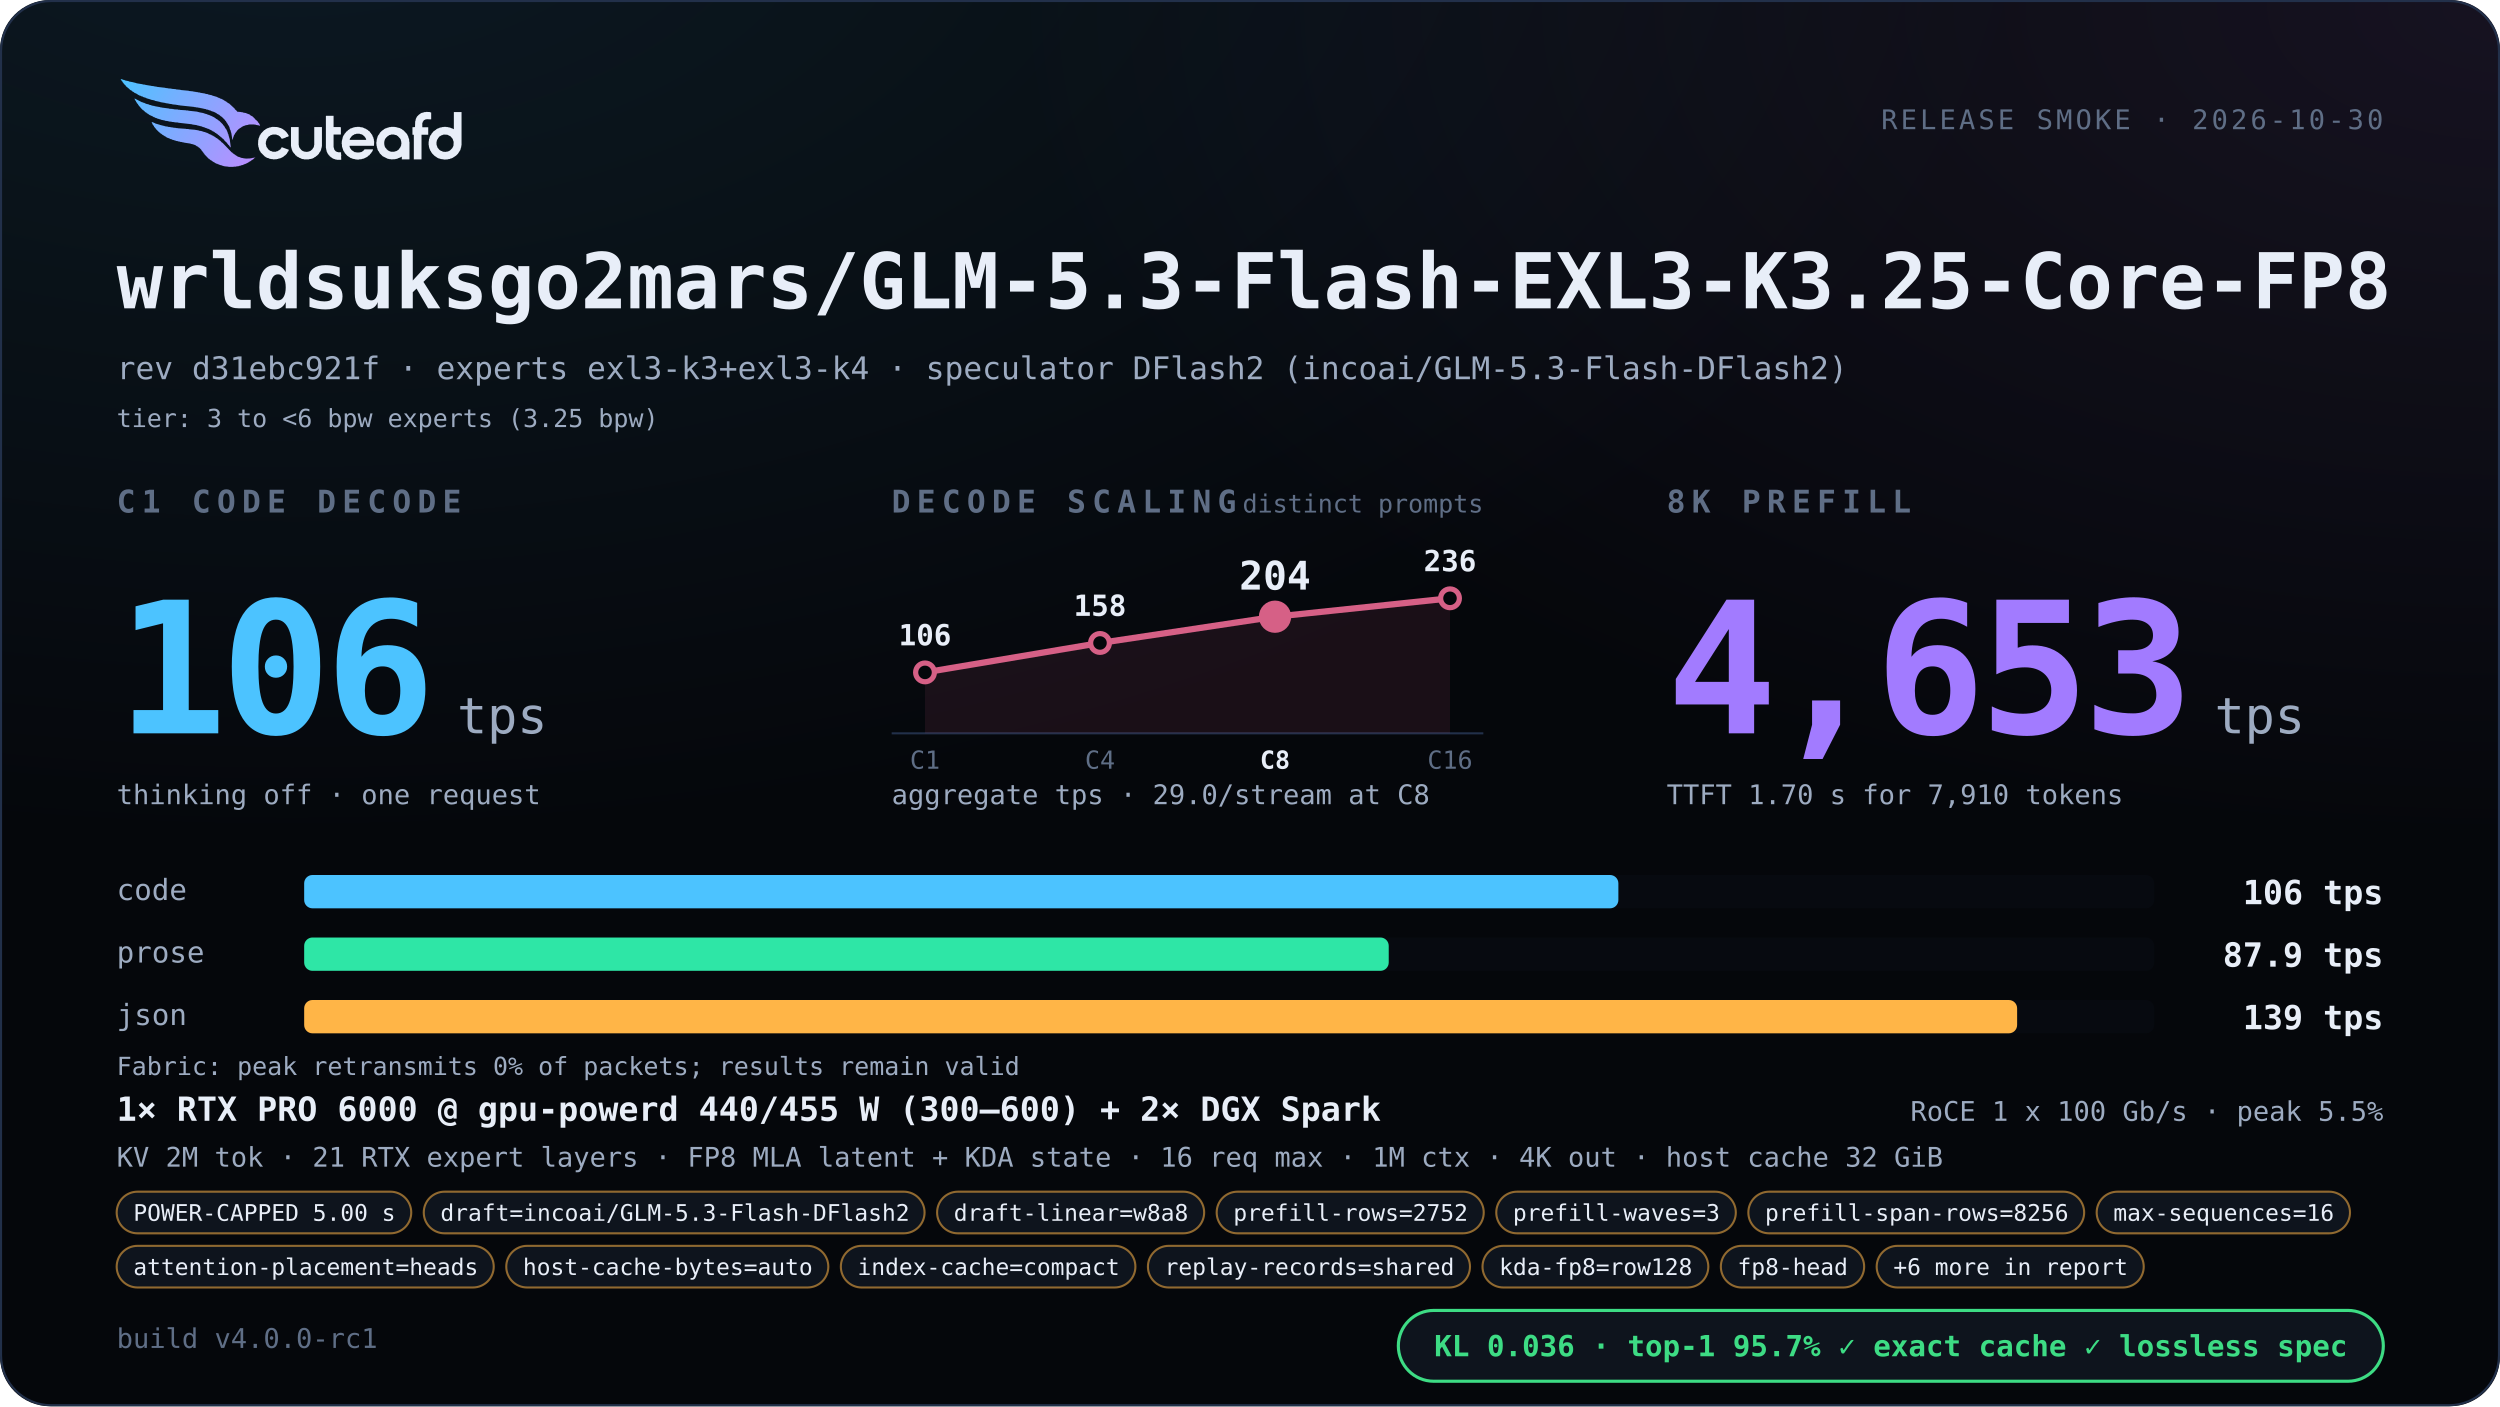
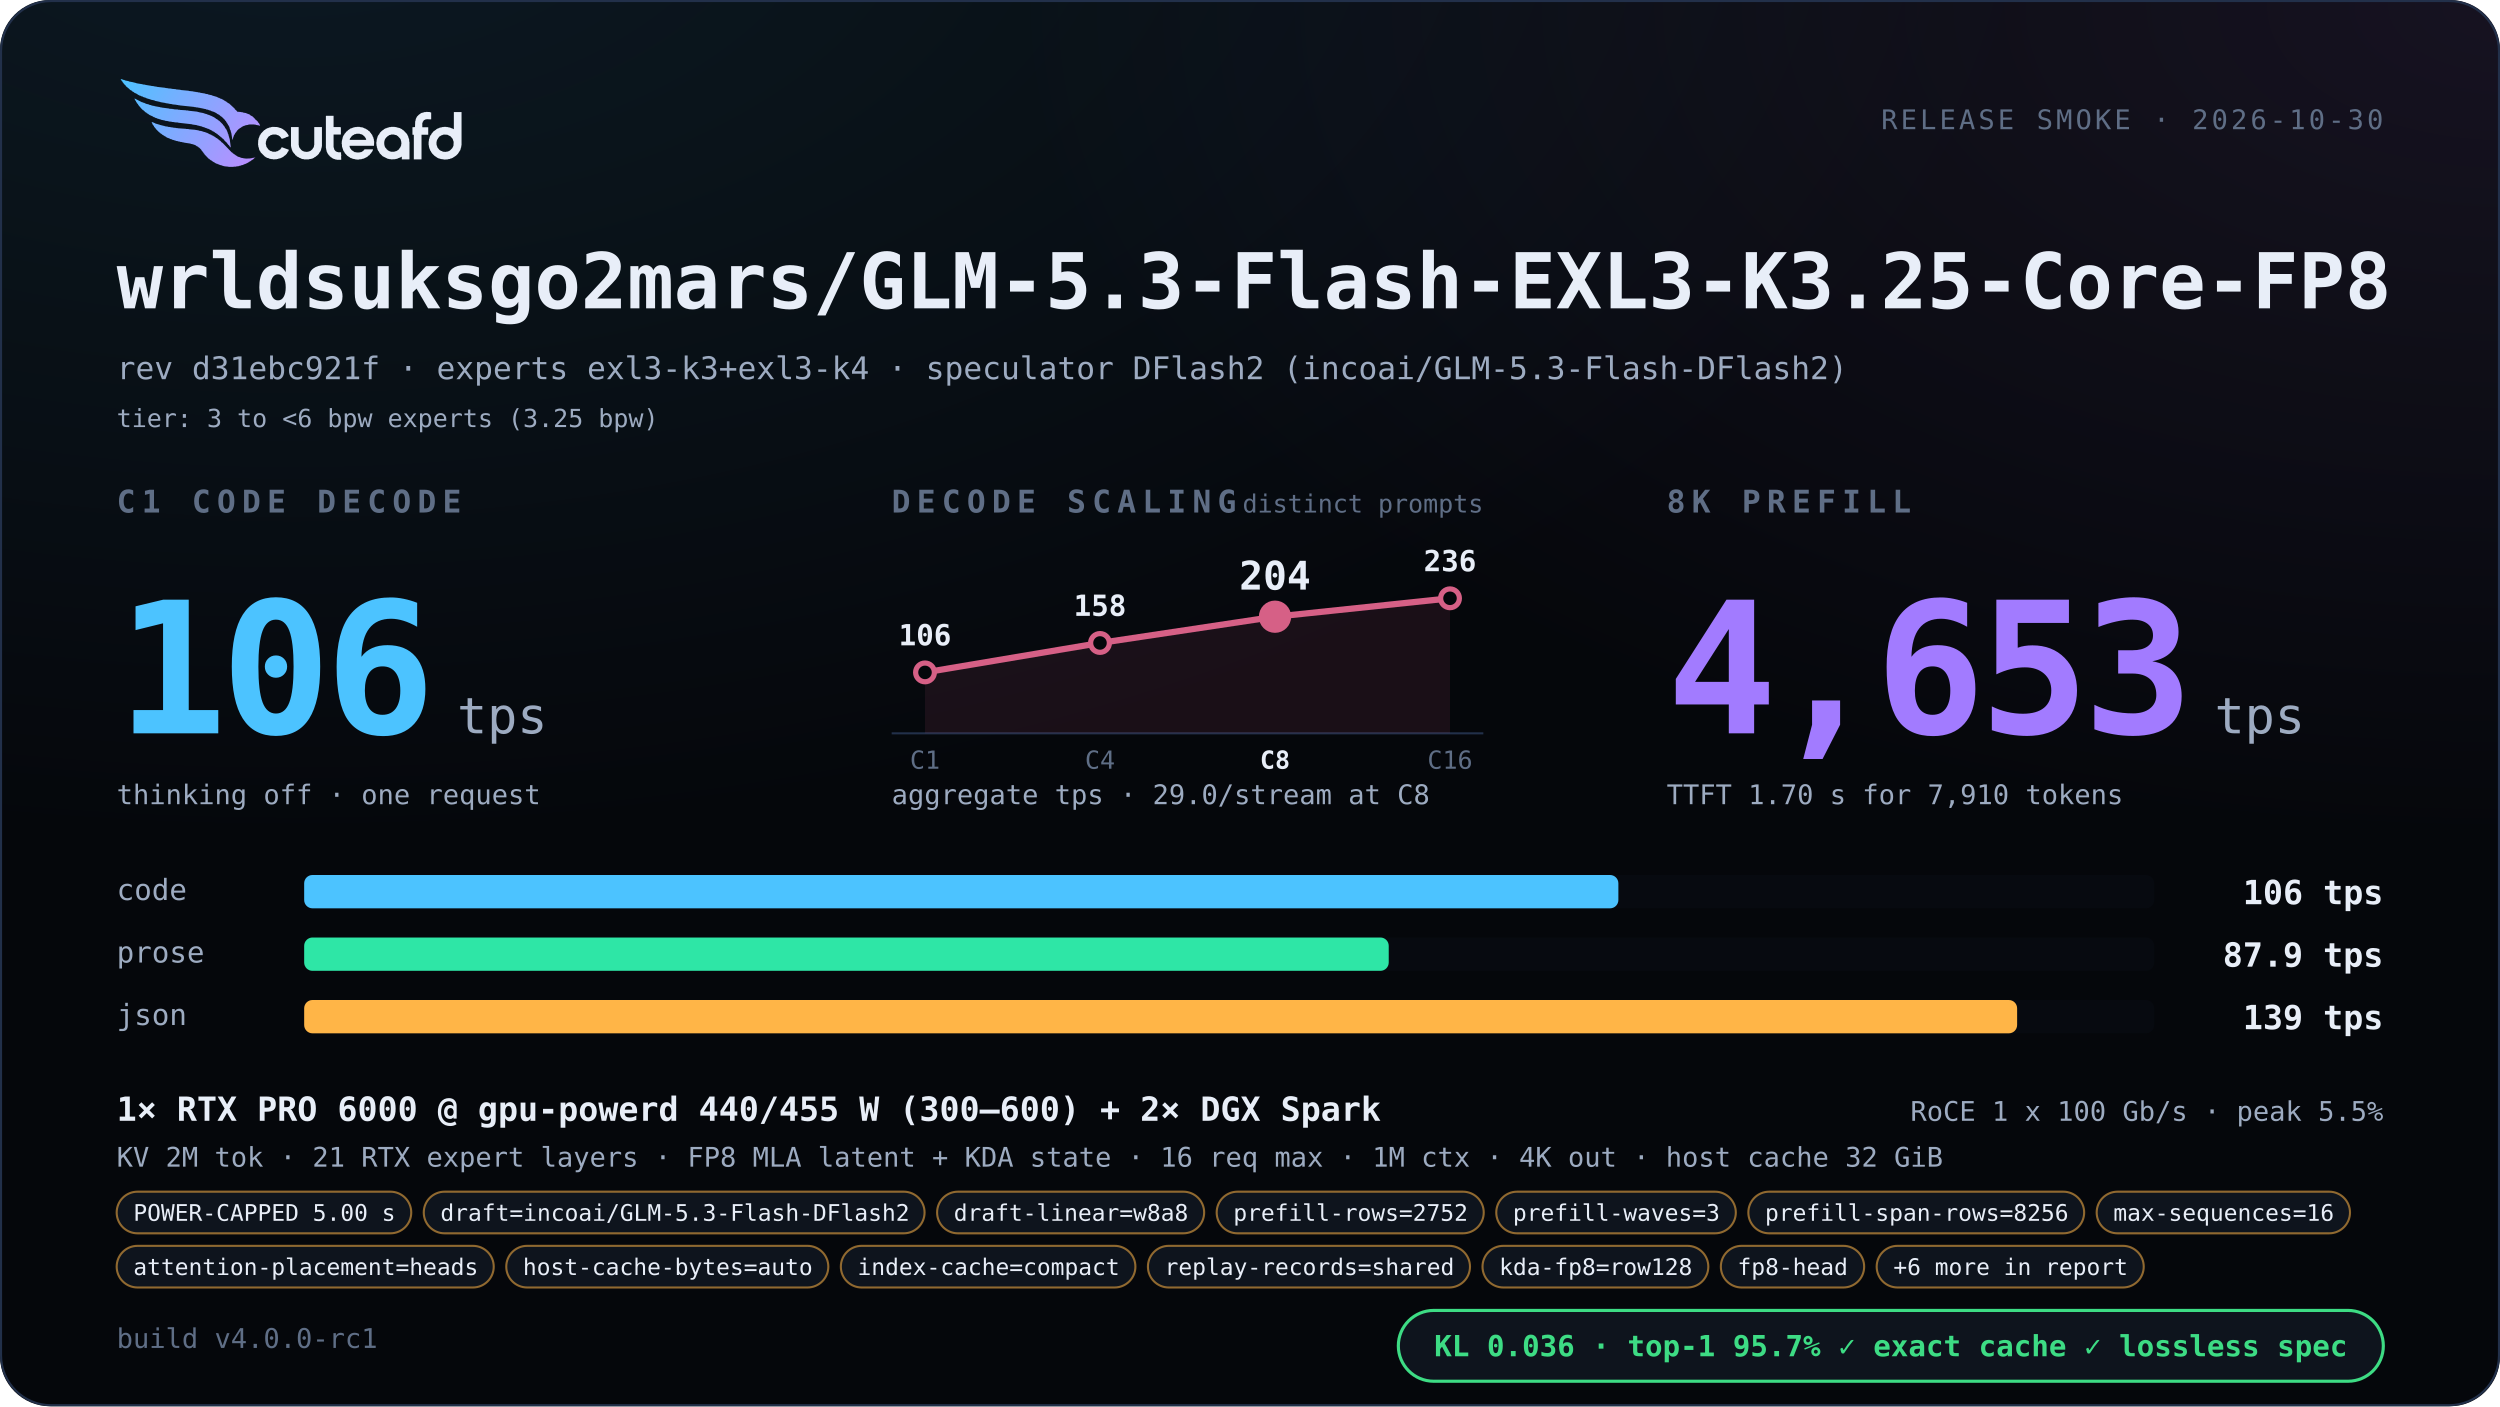
<svg xmlns="http://www.w3.org/2000/svg" width="1200" height="675" viewBox="0 0 1200 675">
  <defs>
    <linearGradient id="accent" x1="0" y1="0" x2="1" y2="0">
      <stop offset="0" stop-color="#4cc3ff" />
      <stop offset="1" stop-color="#c08bff" />
    </linearGradient>
    <pattern id="hazard" width="16" height="16" patternUnits="userSpaceOnUse" patternTransform="rotate(45)">
      <rect width="16" height="16" fill="#120405" />
      <rect width="8" height="16" fill="#ffb547" />
    </pattern>
    <radialGradient id="glow-a" cx="0.12" cy="-0.1" r="0.7">
      <stop offset="0" stop-color="#4cc3ff" stop-opacity="0.10" />
      <stop offset="1" stop-color="#4cc3ff" stop-opacity="0" />
    </radialGradient>
    <radialGradient id="glow-b" cx="1" cy="0" r="0.6">
      <stop offset="0" stop-color="#c08bff" stop-opacity="0.09" />
      <stop offset="1" stop-color="#c08bff" stop-opacity="0" />
    </radialGradient>
  </defs>
  <rect x="0" y="0" width="1200" height="675" rx="24" fill="#05070b" />
  <rect x="0" y="0" width="1200" height="675" rx="24" fill="url(#glow-a)" />
  <rect x="0" y="0" width="1200" height="675" rx="24" fill="url(#glow-b)" />
  <rect x="0.5" y="0.5" width="1199" height="674" rx="24" fill="none" stroke="#22304a" />
  <svg x="56" y="36" width="167.53" height="46" viewBox="81 149 1770 486" preserveAspectRatio="xMinYMid meet">
    <defs>
      <linearGradient id="cuteafd-swift" x1="101" y1="169" x2="808" y2="615" gradientUnits="userSpaceOnUse">
        <stop offset="0" stop-color="#4cc3ff" />
        <stop offset="1" stop-color="#c08bff" />
      </linearGradient>
    </defs>
    <path fill="url(#cuteafd-swift)" fill-rule="evenodd" d="M101 169L115 173 115 174 119 174 125 177 141 180 144 182 166 186 166 187 170 187 170 188 174 188 174 189 178 189 182 191 213 196 213 197 225 198 225 199 230 199 230 200 236 200 236 201 242 201 242 202 248 202 248 203 254 203 254 204 272 206 272 207 278 207 278 208 284 208 284 209 328 214 328 215 334 215 334 216 342 216 342 217 359 218 359 219 382 221 382 222 405 224 405 225 447 229 447 230 468 232 468 233 474 233 474 234 480 234 480 235 486 235 486 236 493 236 493 237 504 238 504 239 529 243 533 245 543 246 546 248 565 252 565 253 589 260 591 262 594 262 598 265 601 265 607 269 610 269 624 276 625 278 631 280 632 282 636 283 641 288 643 288 644 290 652 294 680 320 680 322 690 331 692 335 714 337 714 338 720 338 724 340 737 342 737 343 740 343 742 345 745 345 747 347 750 347 756 350 760 354 770 359 784 373 784 375 788 377 798 387 798 389 803 394 808 404 808 407 804 405 787 402 787 401 780 401 780 400 753 400 753 401 747 401 747 402 734 404 734 405 731 405 729 407 726 407 714 413 713 415 705 419 703 422 701 422 691 432 691 434 687 437 687 439 684 441 684 443 682 444 680 450 678 451 675 457 675 460 673 462 670 475 668 478 662 441 661 441 659 431 655 423 653 414 648 404 646 403 644 397 642 396 641 392 639 391 635 383 631 380 631 378 613 360 611 360 601 351 589 345 588 343 574 336 561 332 559 330 556 330 556 329 553 329 553 328 550 328 544 325 536 324 533 322 521 320 521 319 516 319 516 318 511 318 511 317 506 317 506 316 501 316 501 315 495 315 495 314 482 313 482 312 475 312 475 311 399 303 399 302 392 302 392 301 385 301 385 300 363 298 363 297 347 295 347 294 340 294 340 293 329 292 329 291 304 287 300 285 295 285 295 284 275 280 273 278 253 274 253 273 232 267 230 265 216 261 212 258 206 257 202 254 199 254 187 248 186 246 169 238 168 236 160 232 158 229 150 225 141 216 139 216 133 209 131 209 128 206 128 204 120 197 120 195 115 191 115 189 112 187 110 182 107 180 107 178 105 177ZM172 268L209 287 212 287 214 289 220 290 230 295 243 298 249 301 253 301 256 303 260 303 263 305 273 306 273 307 301 312 301 313 308 313 308 314 347 319 347 320 365 321 365 322 372 322 372 323 392 324 392 325 401 325 401 326 433 328 433 329 444 329 444 330 490 335 494 337 499 337 499 338 521 342 524 344 528 344 528 345 540 348 542 350 551 352 555 355 558 355 578 365 579 367 581 367 582 369 584 369 585 371 593 375 595 378 597 378 599 381 601 381 620 400 620 402 624 405 624 407 627 409 632 419 636 423 642 435 642 438 644 440 645 446 647 448 650 461 651 461 651 465 652 465 652 469 654 472 660 517 652 509 652 507 645 501 645 499 641 496 641 494 627 481 627 479 619 471 617 471 611 464 609 464 605 459 603 459 599 454 597 454 590 447 588 447 587 445 585 445 584 443 582 443 575 437 567 434 566 432 546 422 538 420 536 418 530 417 528 415 525 415 525 414 522 414 522 413 519 413 519 412 516 412 510 409 506 409 506 408 502 408 502 407 498 407 498 406 494 406 494 405 490 405 486 403 464 400 464 399 393 391 393 390 374 389 374 388 360 387 360 386 347 385 347 384 342 384 342 383 326 381 326 380 306 376 303 374 299 374 299 373 287 370 285 368 282 368 282 367 279 367 272 363 267 362 266 360 246 351 245 349 243 349 242 347 234 343 232 340 227 338 217 328 215 328 201 314 201 312 194 306 194 304 191 302 189 297 183 291 182 287 180 286 178 280 176 279 172 271ZM258 387L268 390 270 392 273 392 277 395 295 400 295 401 299 401 302 403 306 403 306 404 310 404 310 405 314 405 314 406 318 406 318 407 322 407 326 409 341 411 341 412 354 413 354 414 366 415 366 416 374 416 374 417 382 417 382 418 390 418 390 419 433 422 433 423 446 423 446 424 481 427 481 428 487 428 487 429 493 429 493 430 497 430 501 432 511 433 514 435 518 435 521 437 531 439 533 441 539 442 554 450 561 452 562 454 572 458 573 460 580 463 581 465 583 465 584 467 592 471 594 474 596 474 599 478 601 478 604 482 606 482 615 492 617 492 665 542 667 542 671 547 673 547 675 550 677 550 678 552 680 552 687 558 691 559 692 561 698 564 704 565 706 567 712 568 712 569 725 571 725 572 734 572 734 573 761 572 761 571 767 571 767 570 780 568 783 566 784 568 782 568 773 577 771 577 769 580 767 580 760 586 756 587 755 589 751 590 750 592 734 600 731 600 727 603 724 603 722 605 712 607 712 608 702 610 702 611 686 613 686 614 674 614 674 615 648 615 648 614 627 612 627 611 623 611 623 610 619 610 616 608 603 605 601 603 598 603 596 601 593 601 591 599 588 599 578 594 577 592 571 590 570 588 568 588 567 586 565 586 564 584 556 580 554 577 552 577 550 574 548 574 526 551 526 549 522 546 522 544 517 539 517 537 513 534 510 528 499 517 497 517 494 513 485 509 484 507 476 503 473 503 471 501 467 501 467 500 456 498 456 497 423 492 423 491 418 491 418 490 412 490 412 489 402 488 402 487 393 486 393 485 381 483 378 481 374 481 374 480 362 477 360 475 354 474 345 469 342 469 332 464 331 462 325 460 324 458 320 457 319 455 311 451 309 448 304 446 300 441 298 441 279 422 279 420 274 416 274 414 271 412 270 408 264 401Z" />
    <path fill="#e8eef8" fill-rule="evenodd" d="M1650 336L1670 337 1670 338 1676 339 1676 373 1675 374 1652 373 1652 374 1648 374 1640 378 1637 381 1637 383 1634 385 1632 392 1631 392 1631 413 1632 414 1661 414 1661 452 1627 452 1627 576 1626 577 1588 577 1588 454 1587 452 1581 452 1581 414 1594 413 1595 383 1596 383 1598 372 1604 360 1616 348 1618 348 1622 344 1628 341 1634 340 1634 339 1638 339 1642 337 1650 337ZM1791 337L1830 337 1830 506 1829 506 1828 517 1827 517 1824 529 1822 533 1820 534 1819 538 1817 539 1817 541 1815 542 1815 544 1813 545 1813 547 1801 559 1799 559 1798 561 1796 561 1794 564 1790 565 1789 567 1779 572 1776 572 1770 575 1761 576 1761 577 1740 578 1740 577 1723 575 1723 574 1714 572 1704 567 1703 565 1698 563 1696 560 1694 560 1680 546 1680 544 1677 542 1674 535 1672 534 1670 527 1668 525 1666 516 1665 516 1664 505 1663 505 1663 486 1664 486 1665 474 1666 474 1669 462 1673 454 1675 453 1679 445 1683 442 1683 440 1690 433 1692 433 1695 429 1697 429 1704 423 1712 419 1715 419 1719 416 1731 414 1731 413 1739 413 1739 412 1753 412 1753 413 1761 413 1761 414 1770 415 1770 416 1776 417 1778 419 1781 419 1791 424ZM1143 356L1181 356 1181 413 1217 413 1217 416 1218 416 1218 450 1217 451 1181 451 1181 515 1182 515 1182 520 1183 520 1185 528 1192 536 1194 536 1197 539 1204 540 1204 541 1219 541 1219 553 1220 553 1220 561 1219 561 1220 578 1219 579 1197 579 1197 578 1188 577 1186 575 1183 575 1173 570 1172 568 1167 566 1164 562 1162 562 1161 559 1156 555 1156 553 1153 551 1146 537 1144 526 1143 526 1143 519 1142 519 1142 357ZM870 412L897 413 897 414 901 414 901 415 905 415 907 417 913 418 925 424 930 429 932 429 944 441 944 443 947 445 947 447 949 448 954 458 954 460 951 460 947 463 941 464 937 467 934 467 934 468 918 473 917 470 914 468 914 466 906 458 904 458 903 456 899 454 896 454 890 451 871 451 871 452 862 454 856 459 854 459 849 464 849 466 846 468 844 473 842 474 839 485 838 485 838 492 837 492 837 498 838 498 838 504 839 504 840 511 843 517 845 518 845 520 848 522 848 524 854 530 856 530 857 532 863 535 866 535 872 538 889 538 889 537 898 535 901 532 905 531 907 528 909 528 913 524 913 522 915 521 918 515 954 528 953 533 951 537 949 538 948 542 946 543 944 548 934 558 932 558 926 564 912 571 899 574 899 575 894 575 894 576 874 577 874 576 861 575 861 574 857 574 849 570 846 570 836 565 835 563 833 563 811 541 810 537 808 536 804 528 801 515 800 515 800 511 799 511 799 504 798 504 799 478 800 478 801 470 805 462 805 459 807 455 809 454 810 450 812 449 812 447 829 429 834 427 836 424 848 418 851 418 853 416 864 414 864 413 870 413ZM1298 412L1314 412 1314 413 1329 415 1339 420 1342 420 1345 423 1352 426 1353 428 1355 428 1359 433 1361 433 1366 438 1366 440 1371 444 1371 446 1377 453 1379 460 1382 464 1384 473 1385 473 1386 485 1387 485 1386 508 1262 508 1262 512 1263 512 1263 515 1267 523 1270 525 1270 527 1275 532 1277 532 1278 534 1280 534 1281 536 1283 536 1284 538 1288 540 1297 541 1297 542 1313 542 1313 541 1321 540 1327 537 1328 535 1330 535 1337 528 1337 526 1381 526 1380 531 1376 539 1372 543 1372 545 1365 551 1365 553 1361 557 1359 557 1352 564 1334 573 1324 575 1324 576 1310 577 1310 578 1297 578 1297 577 1290 577 1290 576 1278 574 1278 573 1275 573 1273 571 1270 571 1264 568 1263 566 1259 565 1254 560 1252 560 1238 545 1238 543 1236 542 1235 538 1233 537 1229 529 1229 526 1227 524 1227 520 1224 514 1223 499 1222 499 1223 482 1224 482 1224 477 1225 477 1228 463 1233 453 1235 452 1236 448 1243 441 1243 439 1247 435 1249 435 1255 428 1257 428 1258 426 1260 426 1261 424 1263 424 1264 422 1270 419 1273 419 1281 415 1285 415 1289 413 1298 413ZM1472 412L1491 412 1491 413 1498 413 1498 414 1503 414 1503 415 1516 418 1528 424 1533 429 1535 429 1553 448 1560 462 1560 465 1561 465 1561 468 1564 474 1565 488 1566 488 1566 576 1565 577 1527 577 1527 564 1526 563 1518 568 1515 568 1514 570 1511 570 1503 574 1495 575 1495 576 1472 577 1472 576 1464 576 1464 575 1456 574 1430 561 1415 546 1410 536 1408 535 1404 527 1402 518 1401 518 1400 509 1399 509 1399 501 1398 501 1398 488 1399 488 1400 475 1401 475 1401 471 1402 471 1404 462 1408 454 1410 453 1410 451 1412 450 1416 442 1428 430 1430 430 1432 427 1434 427 1438 423 1446 419 1449 419 1451 417 1457 416 1457 415 1461 415 1465 413 1472 413ZM965 413L1004 413 1004 504 1005 504 1005 510 1006 510 1006 513 1009 519 1019 531 1021 531 1022 533 1028 536 1031 536 1034 538 1041 538 1041 539 1053 538 1053 537 1056 537 1056 536 1059 536 1065 533 1075 524 1076 520 1078 519 1081 513 1082 505 1083 505 1083 413 1122 413 1122 511 1121 511 1121 517 1120 517 1117 530 1112 540 1110 541 1106 549 1096 559 1094 559 1091 563 1084 566 1083 568 1073 573 1070 573 1070 574 1056 576 1056 577 1031 577 1031 576 1021 575 1011 570 1008 570 1007 568 995 562 991 557 989 557 986 554 986 552 977 543 977 541 975 540 971 532 971 529 969 527 967 517 966 517 966 511 965 511ZM1263 478L1346 478 1346 474 1342 466 1340 465 1340 463 1329 453 1323 450 1314 448 1314 447 1296 447 1296 448 1286 450 1283 453 1279 454 1277 457 1275 457 1272 460 1272 462 1269 464 1269 466 1266 468 1263 474ZM1524 499L1525 499 1524 485 1523 485 1523 481 1522 481 1522 478 1519 472 1506 458 1504 458 1503 456 1499 454 1489 452 1489 451 1472 451 1472 452 1463 454 1457 459 1455 459 1452 463 1449 464 1449 466 1444 471 1440 479 1439 486 1438 486 1438 502 1439 502 1439 507 1440 507 1440 510 1444 518 1450 524 1450 526 1454 528 1456 531 1468 537 1472 537 1472 538 1489 538 1489 537 1493 537 1493 536 1496 536 1496 535 1499 535 1505 532 1507 529 1509 529 1513 525 1513 523 1517 520 1517 518 1521 514 1521 511 1524 505ZM1703 503L1704 503 1704 507 1705 507 1708 517 1719 530 1721 530 1725 534 1728 534 1736 538 1752 539 1752 538 1761 537 1771 532 1783 520 1789 508 1790 487 1789 487 1789 483 1788 483 1785 473 1774 460 1758 452 1739 451 1739 452 1735 452 1735 453 1725 456 1724 458 1719 460 1714 465 1714 467 1711 469 1711 471 1707 475 1707 478 1705 480 1704 487 1703 487Z" />
  </svg>
  <text x="1144" y="62" font-family="ui-monospace, 'SF Mono', 'JetBrains Mono', 'Cascadia Mono', Menlo, Consolas, 'DejaVu Sans Mono', monospace" font-size="13" fill="#5f6e86" text-anchor="end" letter-spacing="1.5">RELEASE SMOKE · 2026-10-30</text>
  <text x="56" y="148" font-family="ui-monospace, 'SF Mono', 'JetBrains Mono', 'Cascadia Mono', Menlo, Consolas, 'DejaVu Sans Mono', monospace" font-size="37.01" fill="#e8eef8" font-weight="700">wrldsuksgo2mars/GLM-5.3-Flash-EXL3-K3.25-Core-FP8</text>
  <text x="56" y="182" font-family="ui-monospace, 'SF Mono', 'JetBrains Mono', 'Cascadia Mono', Menlo, Consolas, 'DejaVu Sans Mono', monospace" font-size="15" fill="#9dabc1">rev d31ebc921f · experts exl3-k3+exl3-k4 · speculator DFlash2 (incoai/GLM-5.3-Flash-DFlash2)</text>
  <text x="56" y="246" font-family="ui-monospace, 'SF Mono', 'JetBrains Mono', 'Cascadia Mono', Menlo, Consolas, 'DejaVu Sans Mono', monospace" font-size="15" fill="#5f6e86" font-weight="600" letter-spacing="3">C1 CODE DECODE</text>
  <text x="56" y="352" font-family="ui-monospace, 'SF Mono', 'JetBrains Mono', 'Cascadia Mono', Menlo, Consolas, 'DejaVu Sans Mono', monospace" font-size="88" fill="#4cc3ff" font-weight="700" letter-spacing="-3">106</text>
  <text x="219.4" y="352" font-family="ui-monospace, 'SF Mono', 'JetBrains Mono', 'Cascadia Mono', Menlo, Consolas, 'DejaVu Sans Mono', monospace" font-size="24" fill="#9dabc1">tps</text>
  <text x="56" y="386" font-family="ui-monospace, 'SF Mono', 'JetBrains Mono', 'Cascadia Mono', Menlo, Consolas, 'DejaVu Sans Mono', monospace" font-size="13" fill="#9dabc1">thinking off · one request</text>
  <text x="428" y="246" font-family="ui-monospace, 'SF Mono', 'JetBrains Mono', 'Cascadia Mono', Menlo, Consolas, 'DejaVu Sans Mono', monospace" font-size="15" fill="#5f6e86" font-weight="600" letter-spacing="3">DECODE SCALING</text>
  <text x="712" y="246" font-family="ui-monospace, 'SF Mono', 'JetBrains Mono', 'Cascadia Mono', Menlo, Consolas, 'DejaVu Sans Mono', monospace" font-size="12" fill="#5f6e86" text-anchor="end">distinct prompts</text>
  <line x1="428" y1="352" x2="712" y2="352" stroke="#22304a" stroke-width="1" />
  <text x="444" y="369" font-family="ui-monospace, 'SF Mono', 'JetBrains Mono', 'Cascadia Mono', Menlo, Consolas, 'DejaVu Sans Mono', monospace" font-size="12" fill="#5f6e86" text-anchor="middle">C1</text>
  <text x="528" y="369" font-family="ui-monospace, 'SF Mono', 'JetBrains Mono', 'Cascadia Mono', Menlo, Consolas, 'DejaVu Sans Mono', monospace" font-size="12" fill="#5f6e86" text-anchor="middle">C4</text>
  <text x="612" y="369" font-family="ui-monospace, 'SF Mono', 'JetBrains Mono', 'Cascadia Mono', Menlo, Consolas, 'DejaVu Sans Mono', monospace" font-size="12" fill="#e8eef8" font-weight="700" text-anchor="middle">C8</text>
  <text x="696" y="369" font-family="ui-monospace, 'SF Mono', 'JetBrains Mono', 'Cascadia Mono', Menlo, Consolas, 'DejaVu Sans Mono', monospace" font-size="12" fill="#5f6e86" text-anchor="middle">C16</text>
  <path d="M444,322.753 L528,308.625 L612,296.018 L696,287.185 L696,352 L444,352 Z" fill="#d66086" fill-opacity="0.10" />
  <path d="M444,322.753 L528,308.625 L612,296.018 L696,287.185" fill="none" stroke="#d66086" stroke-width="3" stroke-linejoin="round" stroke-linecap="round" />
  <g aria-label="C1: 106 aggregate tps, 106 median tps per request">
    <circle cx="444" cy="322.753" r="4.5" fill="#05070b" stroke="#d66086" stroke-width="2.5" />
    <text x="444" y="309.75" font-family="ui-monospace, 'SF Mono', 'JetBrains Mono', 'Cascadia Mono', Menlo, Consolas, 'DejaVu Sans Mono', monospace" font-size="14" fill="#e8eef8" font-weight="700" text-anchor="middle">106</text>
  </g>
  <g aria-label="C4: 158 aggregate tps, 45.5 median tps per request">
    <circle cx="528" cy="308.625" r="4.5" fill="#05070b" stroke="#d66086" stroke-width="2.5" />
    <text x="528" y="295.62" font-family="ui-monospace, 'SF Mono', 'JetBrains Mono', 'Cascadia Mono', Menlo, Consolas, 'DejaVu Sans Mono', monospace" font-size="14" fill="#e8eef8" font-weight="700" text-anchor="middle">158</text>
  </g>
  <g aria-label="C8: 204 aggregate tps, 29.0 median tps per request">
    <circle cx="612" cy="296.018" r="6.5" fill="#d66086" stroke="#d66086" stroke-width="2.5" />
    <text x="612" y="283.02" font-family="ui-monospace, 'SF Mono', 'JetBrains Mono', 'Cascadia Mono', Menlo, Consolas, 'DejaVu Sans Mono', monospace" font-size="19" fill="#e8eef8" font-weight="700" text-anchor="middle">204</text>
  </g>
  <g aria-label="C16: 236 aggregate tps, 17.1 median tps per request">
    <circle cx="696" cy="287.185" r="4.5" fill="#05070b" stroke="#d66086" stroke-width="2.5" />
    <text x="696" y="274.19" font-family="ui-monospace, 'SF Mono', 'JetBrains Mono', 'Cascadia Mono', Menlo, Consolas, 'DejaVu Sans Mono', monospace" font-size="14" fill="#e8eef8" font-weight="700" text-anchor="middle">236</text>
  </g>
  <text x="428" y="386" font-family="ui-monospace, 'SF Mono', 'JetBrains Mono', 'Cascadia Mono', Menlo, Consolas, 'DejaVu Sans Mono', monospace" font-size="13" fill="#9dabc1">aggregate tps · 29.0/stream at C8</text>
  <text x="800" y="246" font-family="ui-monospace, 'SF Mono', 'JetBrains Mono', 'Cascadia Mono', Menlo, Consolas, 'DejaVu Sans Mono', monospace" font-size="15" fill="#5f6e86" font-weight="600" letter-spacing="3">8K PREFILL</text>
  <text x="800" y="352" font-family="ui-monospace, 'SF Mono', 'JetBrains Mono', 'Cascadia Mono', Menlo, Consolas, 'DejaVu Sans Mono', monospace" font-size="88" fill="#a27bff" font-weight="700" letter-spacing="-3">4,653</text>
  <text x="1063" y="352" font-family="ui-monospace, 'SF Mono', 'JetBrains Mono', 'Cascadia Mono', Menlo, Consolas, 'DejaVu Sans Mono', monospace" font-size="24" fill="#9dabc1">tps</text>
  <text x="800" y="386" font-family="ui-monospace, 'SF Mono', 'JetBrains Mono', 'Cascadia Mono', Menlo, Consolas, 'DejaVu Sans Mono', monospace" font-size="13" fill="#9dabc1">TTFT 1.70 s for 7,910 tokens</text>
  <text x="56" y="432" font-family="ui-monospace, 'SF Mono', 'JetBrains Mono', 'Cascadia Mono', Menlo, Consolas, 'DejaVu Sans Mono', monospace" font-size="14" fill="#9dabc1">code</text>
  <rect x="146" y="420" width="888" height="16" rx="4" fill="#070a10" />
  <rect x="146" y="420" width="630.82" height="16" rx="4" fill="#4cc3ff" opacity="1" />
  <text x="1144" y="434" font-family="ui-monospace, 'SF Mono', 'JetBrains Mono', 'Cascadia Mono', Menlo, Consolas, 'DejaVu Sans Mono', monospace" font-size="16" fill="#e8eef8" font-weight="700" text-anchor="end">106 tps</text>
  <text x="56" y="462" font-family="ui-monospace, 'SF Mono', 'JetBrains Mono', 'Cascadia Mono', Menlo, Consolas, 'DejaVu Sans Mono', monospace" font-size="14" fill="#9dabc1">prose</text>
  <rect x="146" y="450" width="888" height="16" rx="4" fill="#070a10" />
  <rect x="146" y="450" width="520.59" height="16" rx="4" fill="#2ee6a6" opacity="1" />
  <text x="1144" y="464" font-family="ui-monospace, 'SF Mono', 'JetBrains Mono', 'Cascadia Mono', Menlo, Consolas, 'DejaVu Sans Mono', monospace" font-size="16" fill="#e8eef8" font-weight="700" text-anchor="end">87.9 tps</text>
  <text x="56" y="492" font-family="ui-monospace, 'SF Mono', 'JetBrains Mono', 'Cascadia Mono', Menlo, Consolas, 'DejaVu Sans Mono', monospace" font-size="14" fill="#9dabc1">json</text>
  <rect x="146" y="480" width="888" height="16" rx="4" fill="#070a10" />
  <rect x="146" y="480" width="822.22" height="16" rx="4" fill="#ffb547" opacity="1" />
  <text x="1144" y="494" font-family="ui-monospace, 'SF Mono', 'JetBrains Mono', 'Cascadia Mono', Menlo, Consolas, 'DejaVu Sans Mono', monospace" font-size="16" fill="#e8eef8" font-weight="700" text-anchor="end">139 tps</text>
-   <text x="56" y="516" font-family="ui-monospace, 'SF Mono', 'JetBrains Mono', 'Cascadia Mono', Menlo, Consolas, 'DejaVu Sans Mono', monospace" font-size="12" fill="#9dabc1">Fabric: peak retransmits 0% of packets; results remain valid</text>
  <text x="56" y="538" font-family="ui-monospace, 'SF Mono', 'JetBrains Mono', 'Cascadia Mono', Menlo, Consolas, 'DejaVu Sans Mono', monospace" font-size="16" fill="#e8eef8" font-weight="600">1× RTX PRO 6000 @ gpu-powerd 440/455 W (300–600) + 2× DGX Spark</text>
  <text x="1144" y="538" font-family="ui-monospace, 'SF Mono', 'JetBrains Mono', 'Cascadia Mono', Menlo, Consolas, 'DejaVu Sans Mono', monospace" font-size="13" fill="#9dabc1" text-anchor="end">RoCE 1 x 100 Gb/s · peak 5.5%</text>
  <text x="56" y="560" font-family="ui-monospace, 'SF Mono', 'JetBrains Mono', 'Cascadia Mono', Menlo, Consolas, 'DejaVu Sans Mono', monospace" font-size="13" fill="#9dabc1">KV 2M tok · 21 RTX expert layers · FP8 MLA latent + KDA state · 16 req max · 1M ctx · 4K out · host cache 32 GiB</text>
  <rect x="56" y="572" width="141.4" height="20" rx="10" fill="#0e141d" stroke="#ffb547" stroke-opacity="0.55" />
  <text x="64" y="586" font-family="ui-monospace, 'SF Mono', 'JetBrains Mono', 'Cascadia Mono', Menlo, Consolas, 'DejaVu Sans Mono', monospace" font-size="11" fill="#e8eef8">POWER-CAPPED 5.00 s</text>
  <rect x="203.4" y="572" width="240.4" height="20" rx="10" fill="#0e141d" stroke="#ffb547" stroke-opacity="0.55" />
  <text x="211.4" y="586" font-family="ui-monospace, 'SF Mono', 'JetBrains Mono', 'Cascadia Mono', Menlo, Consolas, 'DejaVu Sans Mono', monospace" font-size="11" fill="#e8eef8">draft=incoai/GLM-5.3-Flash-DFlash2</text>
  <rect x="449.8" y="572" width="128.2" height="20" rx="10" fill="#0e141d" stroke="#ffb547" stroke-opacity="0.55" />
  <text x="457.8" y="586" font-family="ui-monospace, 'SF Mono', 'JetBrains Mono', 'Cascadia Mono', Menlo, Consolas, 'DejaVu Sans Mono', monospace" font-size="11" fill="#e8eef8">draft-linear=w8a8</text>
  <rect x="584" y="572" width="128.2" height="20" rx="10" fill="#0e141d" stroke="#ffb547" stroke-opacity="0.55" />
  <text x="592" y="586" font-family="ui-monospace, 'SF Mono', 'JetBrains Mono', 'Cascadia Mono', Menlo, Consolas, 'DejaVu Sans Mono', monospace" font-size="11" fill="#e8eef8">prefill-rows=2752</text>
  <rect x="718.2" y="572" width="115" height="20" rx="10" fill="#0e141d" stroke="#ffb547" stroke-opacity="0.55" />
  <text x="726.2" y="586" font-family="ui-monospace, 'SF Mono', 'JetBrains Mono', 'Cascadia Mono', Menlo, Consolas, 'DejaVu Sans Mono', monospace" font-size="11" fill="#e8eef8">prefill-waves=3</text>
  <rect x="839.2" y="572" width="161.2" height="20" rx="10" fill="#0e141d" stroke="#ffb547" stroke-opacity="0.55" />
  <text x="847.2" y="586" font-family="ui-monospace, 'SF Mono', 'JetBrains Mono', 'Cascadia Mono', Menlo, Consolas, 'DejaVu Sans Mono', monospace" font-size="11" fill="#e8eef8">prefill-span-rows=8256</text>
  <rect x="1006.4" y="572" width="121.6" height="20" rx="10" fill="#0e141d" stroke="#ffb547" stroke-opacity="0.55" />
  <text x="1014.4" y="586" font-family="ui-monospace, 'SF Mono', 'JetBrains Mono', 'Cascadia Mono', Menlo, Consolas, 'DejaVu Sans Mono', monospace" font-size="11" fill="#e8eef8">max-sequences=16</text>
  <rect x="56" y="598" width="181" height="20" rx="10" fill="#0e141d" stroke="#ffb547" stroke-opacity="0.55" />
  <text x="64" y="612" font-family="ui-monospace, 'SF Mono', 'JetBrains Mono', 'Cascadia Mono', Menlo, Consolas, 'DejaVu Sans Mono', monospace" font-size="11" fill="#e8eef8">attention-placement=heads</text>
  <rect x="243" y="598" width="154.6" height="20" rx="10" fill="#0e141d" stroke="#ffb547" stroke-opacity="0.55" />
  <text x="251" y="612" font-family="ui-monospace, 'SF Mono', 'JetBrains Mono', 'Cascadia Mono', Menlo, Consolas, 'DejaVu Sans Mono', monospace" font-size="11" fill="#e8eef8">host-cache-bytes=auto</text>
  <rect x="403.6" y="598" width="141.4" height="20" rx="10" fill="#0e141d" stroke="#ffb547" stroke-opacity="0.55" />
  <text x="411.6" y="612" font-family="ui-monospace, 'SF Mono', 'JetBrains Mono', 'Cascadia Mono', Menlo, Consolas, 'DejaVu Sans Mono', monospace" font-size="11" fill="#e8eef8">index-cache=compact</text>
  <rect x="551" y="598" width="154.6" height="20" rx="10" fill="#0e141d" stroke="#ffb547" stroke-opacity="0.55" />
  <text x="559" y="612" font-family="ui-monospace, 'SF Mono', 'JetBrains Mono', 'Cascadia Mono', Menlo, Consolas, 'DejaVu Sans Mono', monospace" font-size="11" fill="#e8eef8">replay-records=shared</text>
  <rect x="711.6" y="598" width="108.4" height="20" rx="10" fill="#0e141d" stroke="#ffb547" stroke-opacity="0.55" />
  <text x="719.6" y="612" font-family="ui-monospace, 'SF Mono', 'JetBrains Mono', 'Cascadia Mono', Menlo, Consolas, 'DejaVu Sans Mono', monospace" font-size="11" fill="#e8eef8">kda-fp8=row128</text>
  <rect x="826" y="598" width="68.8" height="20" rx="10" fill="#0e141d" stroke="#ffb547" stroke-opacity="0.55" />
  <text x="834" y="612" font-family="ui-monospace, 'SF Mono', 'JetBrains Mono', 'Cascadia Mono', Menlo, Consolas, 'DejaVu Sans Mono', monospace" font-size="11" fill="#e8eef8">fp8-head</text>
  <rect x="900.8" y="598" width="128.2" height="20" rx="10" fill="#0e141d" stroke="#ffb547" stroke-opacity="0.55" />
  <text x="908.8" y="612" font-family="ui-monospace, 'SF Mono', 'JetBrains Mono', 'Cascadia Mono', Menlo, Consolas, 'DejaVu Sans Mono', monospace" font-size="11" fill="#e8eef8">+6 more in report</text>
  <text x="56" y="205" font-family="ui-monospace, 'SF Mono', 'JetBrains Mono', 'Cascadia Mono', Menlo, Consolas, 'DejaVu Sans Mono', monospace" font-size="12" fill="#9dabc1">tier: 3 to &lt;6 bpw experts (3.25 bpw)</text>
  <text x="56" y="647" font-family="ui-monospace, 'SF Mono', 'JetBrains Mono', 'Cascadia Mono', Menlo, Consolas, 'DejaVu Sans Mono', monospace" font-size="13" fill="#5f6e86">build v4.0.0-rc1</text>
  <rect x="671.2" y="629" width="472.8" height="34" rx="17" fill="#0e141d" stroke="#3ddc84" stroke-width="1.5" />
  <text x="907.6" y="651" font-family="ui-monospace, 'SF Mono', 'JetBrains Mono', 'Cascadia Mono', Menlo, Consolas, 'DejaVu Sans Mono', monospace" font-size="14" fill="#3ddc84" font-weight="600" text-anchor="middle">KL 0.036 · top-1 95.7% ✓ exact cache ✓ lossless spec</text>
</svg>
